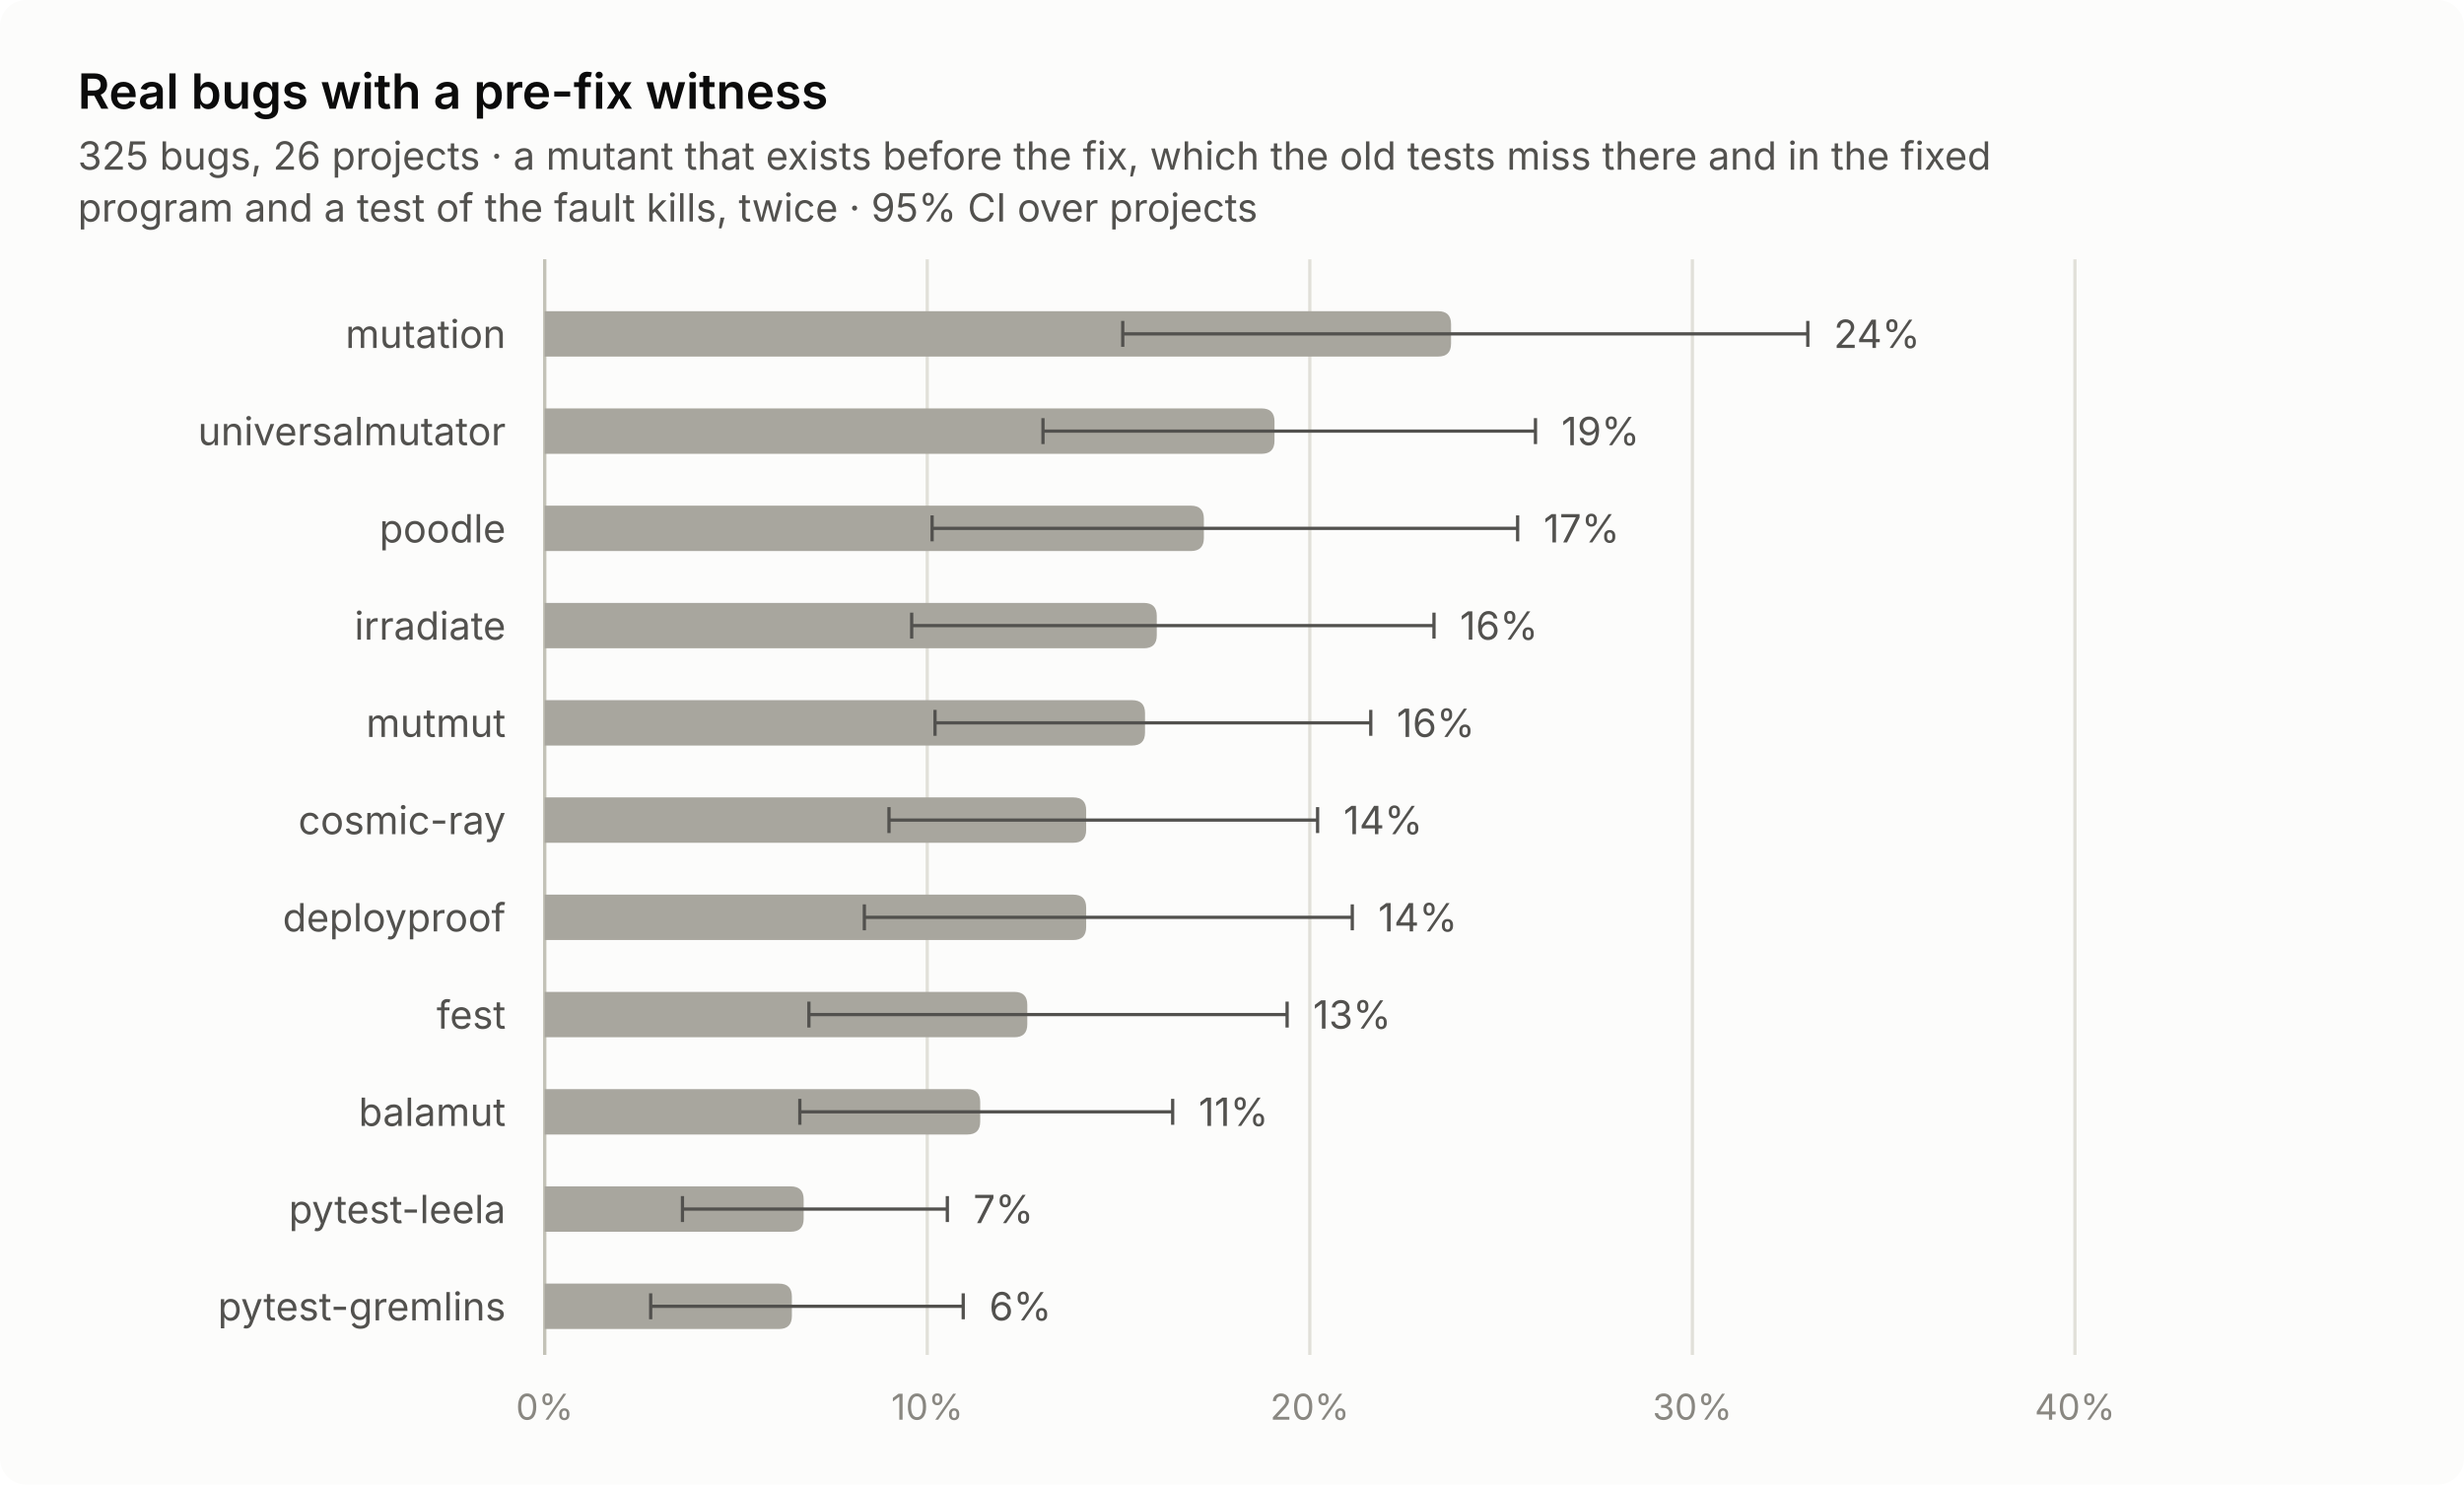
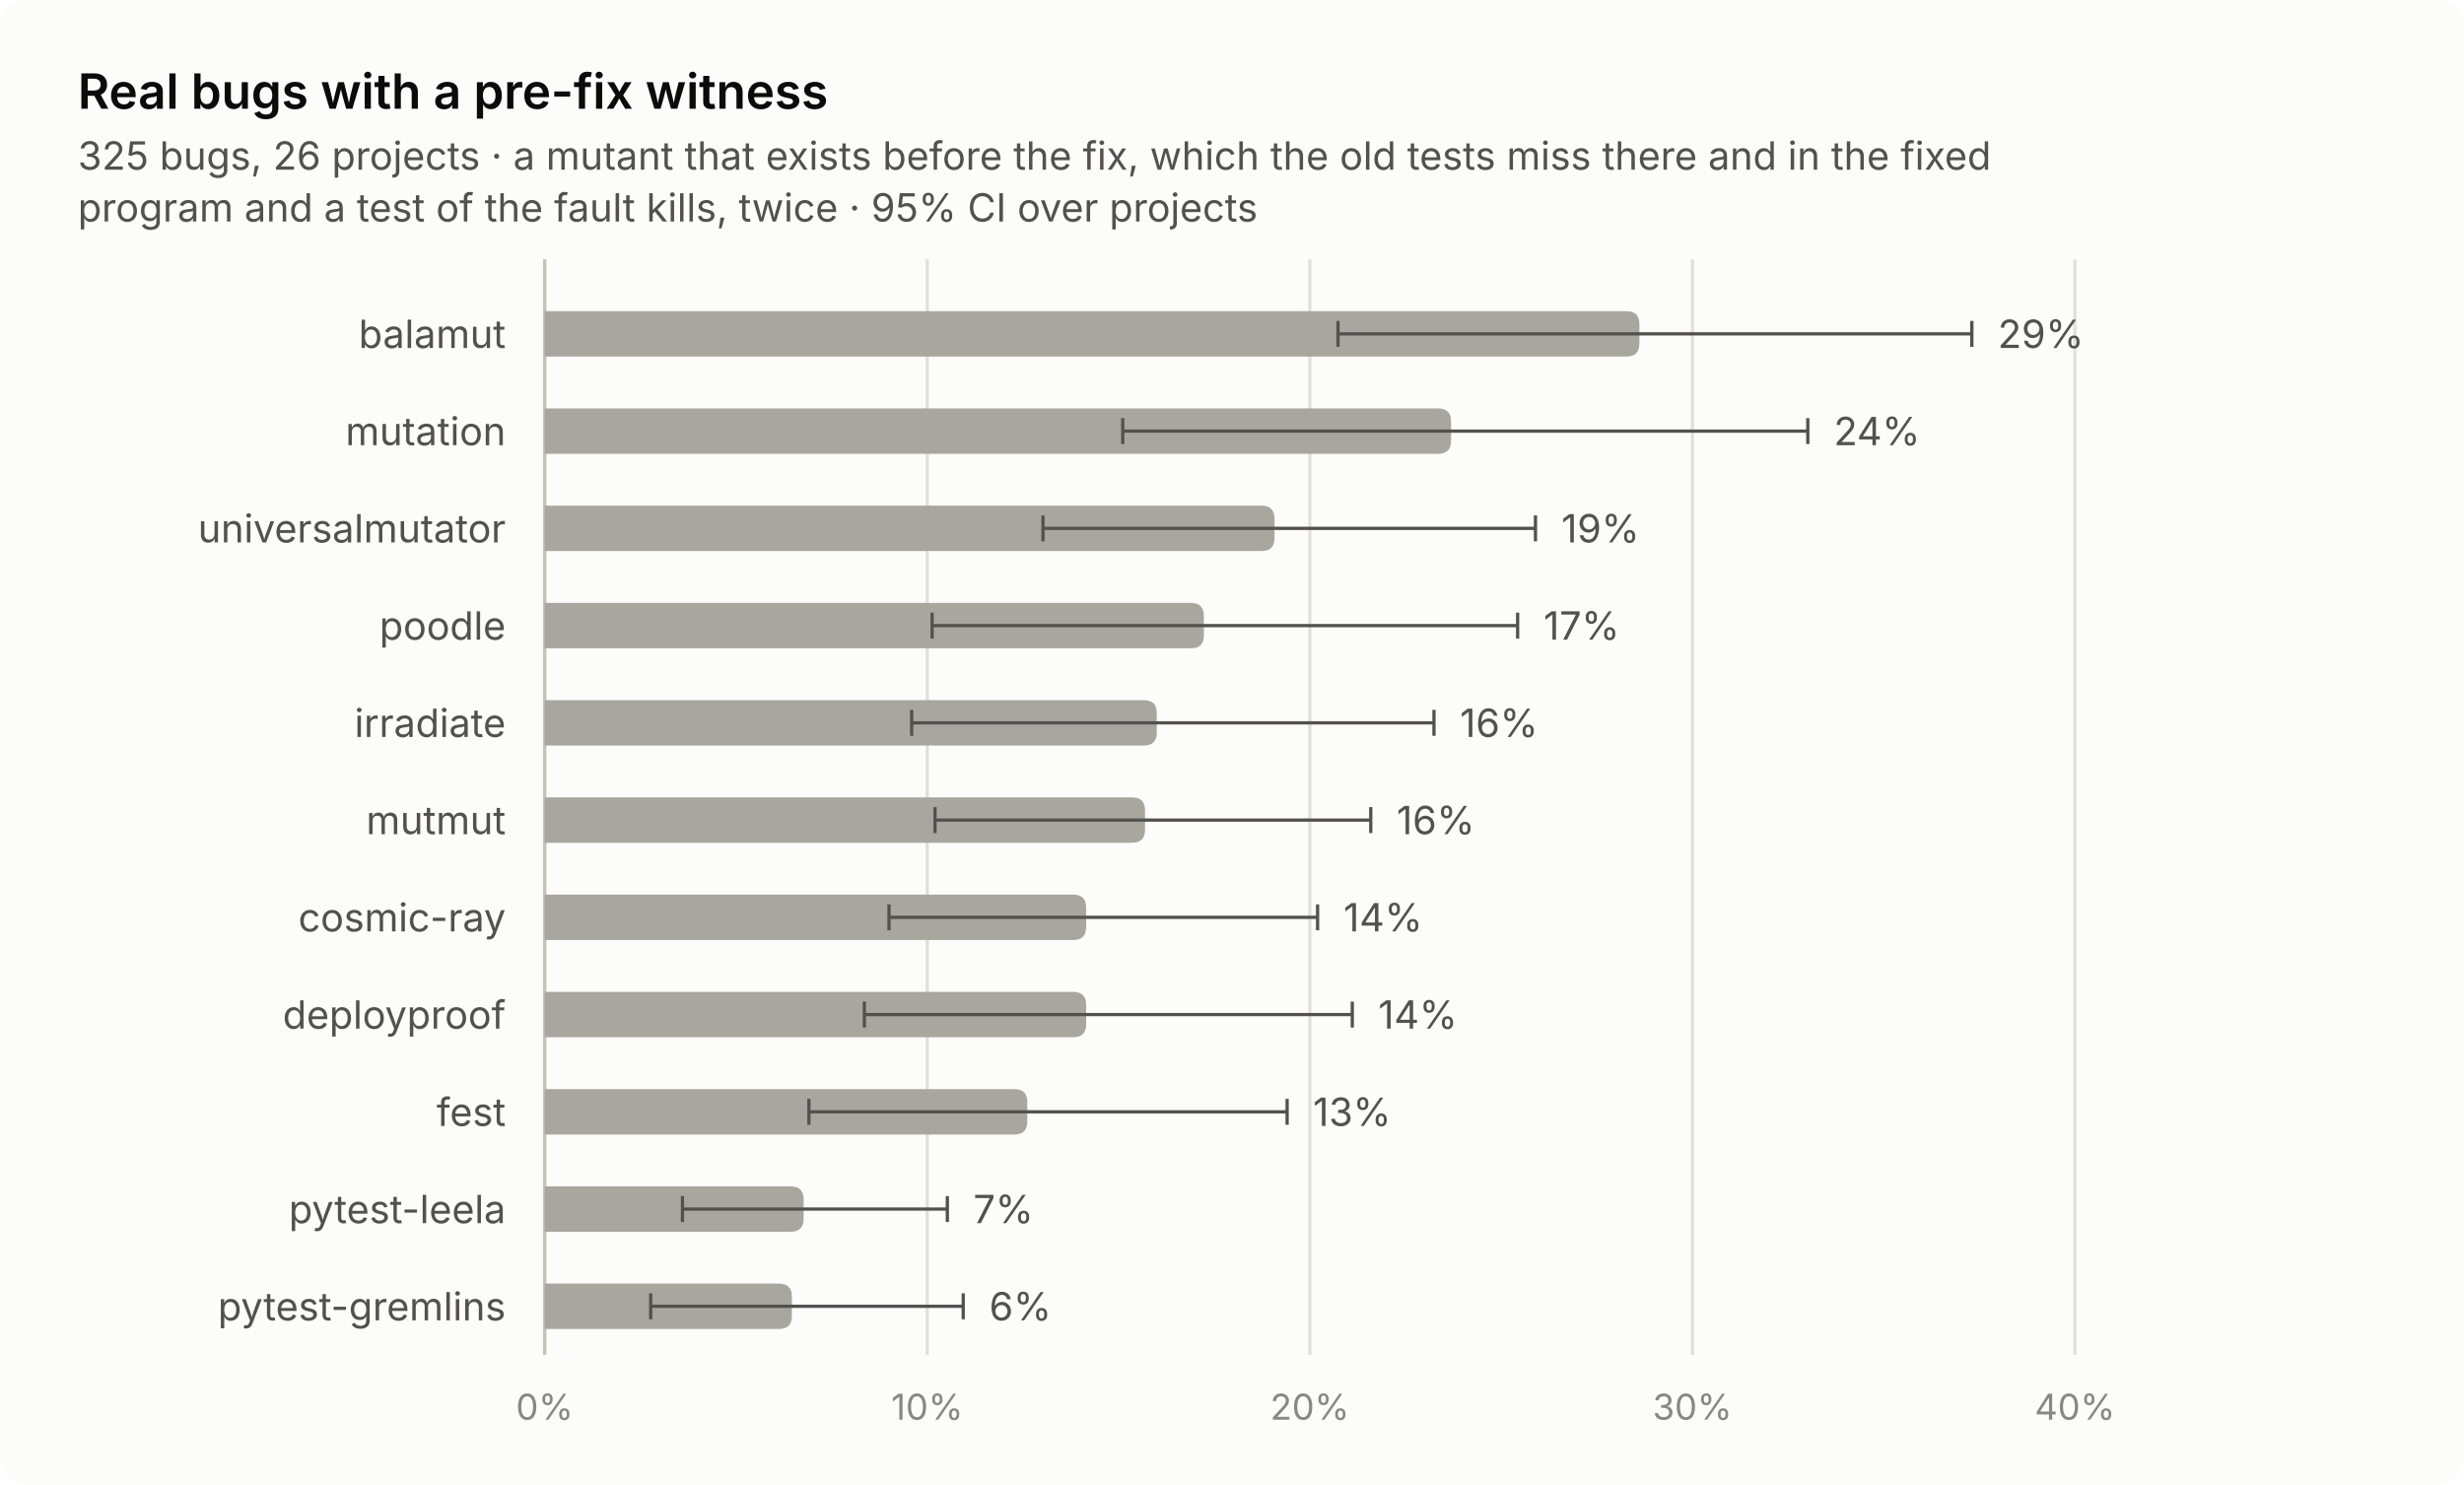
<svg xmlns="http://www.w3.org/2000/svg" width="760" height="458" viewBox="0 0 760 458" font-family="system-ui, -apple-system, &quot;Segoe UI&quot;, sans-serif" role="img" aria-label="Real bugs with a pre-fix witness">
  <rect width="760" height="458" fill="#fcfcfb" rx="8" />
  <text x="24.0" y="28.0" fill="#0b0b0b" font-size="15" font-weight="600" text-anchor="start" dominant-baseline="middle">Real bugs with a pre-fix witness</text>
  <text x="24.0" y="48.0" fill="#52514e" font-size="12" font-weight="400" text-anchor="start" dominant-baseline="middle">325 bugs, 26 projects · a mutant that exists before the fix, which the old tests miss there and in the fixed</text>
  <text x="24.0" y="64.0" fill="#52514e" font-size="12" font-weight="400" text-anchor="start" dominant-baseline="middle">program and a test of the fault kills, twice · 95% CI over projects</text>
  <g transform="translate(0,16)">
    <line x1="168.0" y1="64" x2="168.0" y2="402" stroke="#e1e0d9" stroke-width="1" />
    <text x="168.0" y="418.0" fill="#898781" font-size="11" font-weight="400" text-anchor="middle" dominant-baseline="middle">0%</text>
    <line x1="286.0" y1="64" x2="286.0" y2="402" stroke="#e1e0d9" stroke-width="1" />
    <text x="286.0" y="418.0" fill="#898781" font-size="11" font-weight="400" text-anchor="middle" dominant-baseline="middle">10%</text>
    <line x1="404.0" y1="64" x2="404.0" y2="402" stroke="#e1e0d9" stroke-width="1" />
    <text x="404.0" y="418.0" fill="#898781" font-size="11" font-weight="400" text-anchor="middle" dominant-baseline="middle">20%</text>
    <line x1="522.0" y1="64" x2="522.0" y2="402" stroke="#e1e0d9" stroke-width="1" />
    <text x="522.0" y="418.0" fill="#898781" font-size="11" font-weight="400" text-anchor="middle" dominant-baseline="middle">30%</text>
    <line x1="640.0" y1="64" x2="640.0" y2="402" stroke="#e1e0d9" stroke-width="1" />
    <text x="640.0" y="418.0" fill="#898781" font-size="11" font-weight="400" text-anchor="middle" dominant-baseline="middle">40%</text>
    <line x1="168" y1="64" x2="168" y2="402" stroke="#c3c2b7" stroke-width="1" />
-     <text x="156.0" y="87.0" fill="#52514e" font-size="12" font-weight="400" text-anchor="end" dominant-baseline="middle">mutation</text>
-     <path d="M168.00,80.00 H443.57 Q447.57,80.00 447.57,84.00 V90.00 Q447.57,94.00 443.57,94.00 H168.00 Z" fill="#a8a69e" />
-     <line x1="346.3" y1="87.0" x2="557.6" y2="87.0" stroke="#52514e" stroke-width="1" />
-     <line x1="346.3" y1="83.0" x2="346.3" y2="91.0" stroke="#52514e" stroke-width="1" />
-     <line x1="557.6" y1="83.0" x2="557.6" y2="91.0" stroke="#52514e" stroke-width="1" />
-     <text x="565.6" y="87.0" fill="#52514e" font-size="12" font-weight="400" text-anchor="start" dominant-baseline="middle">24%</text>
-     <text x="156.0" y="117.0" fill="#52514e" font-size="12" font-weight="400" text-anchor="end" dominant-baseline="middle">universalmutator</text>
-     <path d="M168.00,110.00 H389.11 Q393.11,110.00 393.11,114.00 V120.00 Q393.11,124.00 389.11,124.00 H168.00 Z" fill="#a8a69e" />
-     <line x1="321.7" y1="117.0" x2="473.6" y2="117.0" stroke="#52514e" stroke-width="1" />
-     <line x1="321.7" y1="113.0" x2="321.7" y2="121.0" stroke="#52514e" stroke-width="1" />
-     <line x1="473.6" y1="113.0" x2="473.6" y2="121.0" stroke="#52514e" stroke-width="1" />
-     <text x="481.6" y="117.0" fill="#52514e" font-size="12" font-weight="400" text-anchor="start" dominant-baseline="middle">19%</text>
-     <text x="156.0" y="147.0" fill="#52514e" font-size="12" font-weight="400" text-anchor="end" dominant-baseline="middle">poodle</text>
-     <path d="M168.00,140.00 H367.32 Q371.32,140.00 371.32,144.00 V150.00 Q371.32,154.00 367.32,154.00 H168.00 Z" fill="#a8a69e" />
-     <line x1="287.5" y1="147.0" x2="468.1" y2="147.0" stroke="#52514e" stroke-width="1" />
-     <line x1="287.5" y1="143.0" x2="287.5" y2="151.0" stroke="#52514e" stroke-width="1" />
-     <line x1="468.1" y1="143.0" x2="468.1" y2="151.0" stroke="#52514e" stroke-width="1" />
-     <text x="476.1" y="147.0" fill="#52514e" font-size="12" font-weight="400" text-anchor="start" dominant-baseline="middle">17%</text>
-     <text x="156.0" y="177.0" fill="#52514e" font-size="12" font-weight="400" text-anchor="end" dominant-baseline="middle">irradiate</text>
-     <path d="M168.00,170.00 H352.80 Q356.80,170.00 356.80,174.00 V180.00 Q356.80,184.00 352.80,184.00 H168.00 Z" fill="#a8a69e" />
-     <line x1="281.2" y1="177.0" x2="442.3" y2="177.0" stroke="#52514e" stroke-width="1" />
-     <line x1="281.2" y1="173.0" x2="281.2" y2="181.0" stroke="#52514e" stroke-width="1" />
-     <line x1="442.3" y1="173.0" x2="442.3" y2="181.0" stroke="#52514e" stroke-width="1" />
-     <text x="450.3" y="177.0" fill="#52514e" font-size="12" font-weight="400" text-anchor="start" dominant-baseline="middle">16%</text>
-     <text x="156.0" y="207.0" fill="#52514e" font-size="12" font-weight="400" text-anchor="end" dominant-baseline="middle">mutmut</text>
-     <path d="M168.00,200.00 H349.17 Q353.17,200.00 353.17,204.00 V210.00 Q353.17,214.00 349.17,214.00 H168.00 Z" fill="#a8a69e" />
-     <line x1="288.4" y1="207.0" x2="422.8" y2="207.0" stroke="#52514e" stroke-width="1" />
-     <line x1="288.4" y1="203.0" x2="288.4" y2="211.0" stroke="#52514e" stroke-width="1" />
-     <line x1="422.8" y1="203.0" x2="422.8" y2="211.0" stroke="#52514e" stroke-width="1" />
-     <text x="430.8" y="207.0" fill="#52514e" font-size="12" font-weight="400" text-anchor="start" dominant-baseline="middle">16%</text>
-     <text x="156.0" y="237.0" fill="#52514e" font-size="12" font-weight="400" text-anchor="end" dominant-baseline="middle">cosmic-ray</text>
-     <path d="M168.00,230.00 H331.02 Q335.02,230.00 335.02,234.00 V240.00 Q335.02,244.00 331.02,244.00 H168.00 Z" fill="#a8a69e" />
-     <line x1="274.2" y1="237.0" x2="406.4" y2="237.0" stroke="#52514e" stroke-width="1" />
-     <line x1="274.2" y1="233.0" x2="274.2" y2="241.0" stroke="#52514e" stroke-width="1" />
-     <line x1="406.4" y1="233.0" x2="406.4" y2="241.0" stroke="#52514e" stroke-width="1" />
-     <text x="414.4" y="237.0" fill="#52514e" font-size="12" font-weight="400" text-anchor="start" dominant-baseline="middle">14%</text>
-     <text x="156.0" y="267.0" fill="#52514e" font-size="12" font-weight="400" text-anchor="end" dominant-baseline="middle">deployproof</text>
+     <text x="156.0" y="87.0" fill="#52514e" font-size="12" font-weight="400" text-anchor="end" dominant-baseline="middle">balamut</text>
+     <path d="M168.00,80.00 H501.66 Q505.66,80.00 505.66,84.00 V90.00 Q505.66,94.00 501.66,94.00 H168.00 Z" fill="#a8a69e" />
+     <line x1="412.7" y1="87.0" x2="608.2" y2="87.0" stroke="#52514e" stroke-width="1" />
+     <line x1="412.7" y1="83.0" x2="412.7" y2="91.0" stroke="#52514e" stroke-width="1" />
+     <line x1="608.2" y1="83.0" x2="608.2" y2="91.0" stroke="#52514e" stroke-width="1" />
+     <text x="616.2" y="87.0" fill="#52514e" font-size="12" font-weight="400" text-anchor="start" dominant-baseline="middle">29%</text>
+     <text x="156.0" y="117.0" fill="#52514e" font-size="12" font-weight="400" text-anchor="end" dominant-baseline="middle">mutation</text>
+     <path d="M168.00,110.00 H443.57 Q447.57,110.00 447.57,114.00 V120.00 Q447.57,124.00 443.57,124.00 H168.00 Z" fill="#a8a69e" />
+     <line x1="346.3" y1="117.0" x2="557.6" y2="117.0" stroke="#52514e" stroke-width="1" />
+     <line x1="346.3" y1="113.0" x2="346.3" y2="121.0" stroke="#52514e" stroke-width="1" />
+     <line x1="557.6" y1="113.0" x2="557.6" y2="121.0" stroke="#52514e" stroke-width="1" />
+     <text x="565.6" y="117.0" fill="#52514e" font-size="12" font-weight="400" text-anchor="start" dominant-baseline="middle">24%</text>
+     <text x="156.0" y="147.0" fill="#52514e" font-size="12" font-weight="400" text-anchor="end" dominant-baseline="middle">universalmutator</text>
+     <path d="M168.00,140.00 H389.11 Q393.11,140.00 393.11,144.00 V150.00 Q393.11,154.00 389.11,154.00 H168.00 Z" fill="#a8a69e" />
+     <line x1="321.7" y1="147.0" x2="473.6" y2="147.0" stroke="#52514e" stroke-width="1" />
+     <line x1="321.7" y1="143.0" x2="321.7" y2="151.0" stroke="#52514e" stroke-width="1" />
+     <line x1="473.6" y1="143.0" x2="473.6" y2="151.0" stroke="#52514e" stroke-width="1" />
+     <text x="481.6" y="147.0" fill="#52514e" font-size="12" font-weight="400" text-anchor="start" dominant-baseline="middle">19%</text>
+     <text x="156.0" y="177.0" fill="#52514e" font-size="12" font-weight="400" text-anchor="end" dominant-baseline="middle">poodle</text>
+     <path d="M168.00,170.00 H367.32 Q371.32,170.00 371.32,174.00 V180.00 Q371.32,184.00 367.32,184.00 H168.00 Z" fill="#a8a69e" />
+     <line x1="287.5" y1="177.0" x2="468.1" y2="177.0" stroke="#52514e" stroke-width="1" />
+     <line x1="287.5" y1="173.0" x2="287.5" y2="181.0" stroke="#52514e" stroke-width="1" />
+     <line x1="468.1" y1="173.0" x2="468.1" y2="181.0" stroke="#52514e" stroke-width="1" />
+     <text x="476.1" y="177.0" fill="#52514e" font-size="12" font-weight="400" text-anchor="start" dominant-baseline="middle">17%</text>
+     <text x="156.0" y="207.0" fill="#52514e" font-size="12" font-weight="400" text-anchor="end" dominant-baseline="middle">irradiate</text>
+     <path d="M168.00,200.00 H352.80 Q356.80,200.00 356.80,204.00 V210.00 Q356.80,214.00 352.80,214.00 H168.00 Z" fill="#a8a69e" />
+     <line x1="281.2" y1="207.0" x2="442.3" y2="207.0" stroke="#52514e" stroke-width="1" />
+     <line x1="281.2" y1="203.0" x2="281.2" y2="211.0" stroke="#52514e" stroke-width="1" />
+     <line x1="442.3" y1="203.0" x2="442.3" y2="211.0" stroke="#52514e" stroke-width="1" />
+     <text x="450.3" y="207.0" fill="#52514e" font-size="12" font-weight="400" text-anchor="start" dominant-baseline="middle">16%</text>
+     <text x="156.0" y="237.0" fill="#52514e" font-size="12" font-weight="400" text-anchor="end" dominant-baseline="middle">mutmut</text>
+     <path d="M168.00,230.00 H349.17 Q353.17,230.00 353.17,234.00 V240.00 Q353.17,244.00 349.17,244.00 H168.00 Z" fill="#a8a69e" />
+     <line x1="288.4" y1="237.0" x2="422.8" y2="237.0" stroke="#52514e" stroke-width="1" />
+     <line x1="288.4" y1="233.0" x2="288.4" y2="241.0" stroke="#52514e" stroke-width="1" />
+     <line x1="422.8" y1="233.0" x2="422.8" y2="241.0" stroke="#52514e" stroke-width="1" />
+     <text x="430.8" y="237.0" fill="#52514e" font-size="12" font-weight="400" text-anchor="start" dominant-baseline="middle">16%</text>
+     <text x="156.0" y="267.0" fill="#52514e" font-size="12" font-weight="400" text-anchor="end" dominant-baseline="middle">cosmic-ray</text>
    <path d="M168.00,260.00 H331.02 Q335.02,260.00 335.02,264.00 V270.00 Q335.02,274.00 331.02,274.00 H168.00 Z" fill="#a8a69e" />
-     <line x1="266.6" y1="267.0" x2="417.1" y2="267.0" stroke="#52514e" stroke-width="1" />
-     <line x1="266.6" y1="263.0" x2="266.6" y2="271.0" stroke="#52514e" stroke-width="1" />
-     <line x1="417.1" y1="263.0" x2="417.1" y2="271.0" stroke="#52514e" stroke-width="1" />
-     <text x="425.1" y="267.0" fill="#52514e" font-size="12" font-weight="400" text-anchor="start" dominant-baseline="middle">14%</text>
-     <text x="156.0" y="297.0" fill="#52514e" font-size="12" font-weight="400" text-anchor="end" dominant-baseline="middle">fest</text>
-     <path d="M168.00,290.00 H312.86 Q316.86,290.00 316.86,294.00 V300.00 Q316.86,304.00 312.86,304.00 H168.00 Z" fill="#a8a69e" />
-     <line x1="249.5" y1="297.0" x2="397.0" y2="297.0" stroke="#52514e" stroke-width="1" />
-     <line x1="249.5" y1="293.0" x2="249.5" y2="301.0" stroke="#52514e" stroke-width="1" />
-     <line x1="397.0" y1="293.0" x2="397.0" y2="301.0" stroke="#52514e" stroke-width="1" />
-     <text x="405.0" y="297.0" fill="#52514e" font-size="12" font-weight="400" text-anchor="start" dominant-baseline="middle">13%</text>
-     <text x="156.0" y="327.0" fill="#52514e" font-size="12" font-weight="400" text-anchor="end" dominant-baseline="middle">balamut</text>
-     <path d="M168.00,320.00 H298.34 Q302.34,320.00 302.34,324.00 V330.00 Q302.34,334.00 298.34,334.00 H168.00 Z" fill="#a8a69e" />
-     <line x1="246.7" y1="327.0" x2="361.7" y2="327.0" stroke="#52514e" stroke-width="1" />
-     <line x1="246.7" y1="323.0" x2="246.7" y2="331.0" stroke="#52514e" stroke-width="1" />
-     <line x1="361.7" y1="323.0" x2="361.7" y2="331.0" stroke="#52514e" stroke-width="1" />
-     <text x="369.7" y="327.0" fill="#52514e" font-size="12" font-weight="400" text-anchor="start" dominant-baseline="middle">11%</text>
+     <line x1="274.2" y1="267.0" x2="406.4" y2="267.0" stroke="#52514e" stroke-width="1" />
+     <line x1="274.2" y1="263.0" x2="274.2" y2="271.0" stroke="#52514e" stroke-width="1" />
+     <line x1="406.4" y1="263.0" x2="406.4" y2="271.0" stroke="#52514e" stroke-width="1" />
+     <text x="414.4" y="267.0" fill="#52514e" font-size="12" font-weight="400" text-anchor="start" dominant-baseline="middle">14%</text>
+     <text x="156.0" y="297.0" fill="#52514e" font-size="12" font-weight="400" text-anchor="end" dominant-baseline="middle">deployproof</text>
+     <path d="M168.00,290.00 H331.02 Q335.02,290.00 335.02,294.00 V300.00 Q335.02,304.00 331.02,304.00 H168.00 Z" fill="#a8a69e" />
+     <line x1="266.6" y1="297.0" x2="417.1" y2="297.0" stroke="#52514e" stroke-width="1" />
+     <line x1="266.6" y1="293.0" x2="266.6" y2="301.0" stroke="#52514e" stroke-width="1" />
+     <line x1="417.1" y1="293.0" x2="417.1" y2="301.0" stroke="#52514e" stroke-width="1" />
+     <text x="425.1" y="297.0" fill="#52514e" font-size="12" font-weight="400" text-anchor="start" dominant-baseline="middle">14%</text>
+     <text x="156.0" y="327.0" fill="#52514e" font-size="12" font-weight="400" text-anchor="end" dominant-baseline="middle">fest</text>
+     <path d="M168.00,320.00 H312.86 Q316.86,320.00 316.86,324.00 V330.00 Q316.86,334.00 312.86,334.00 H168.00 Z" fill="#a8a69e" />
+     <line x1="249.5" y1="327.0" x2="397.0" y2="327.0" stroke="#52514e" stroke-width="1" />
+     <line x1="249.5" y1="323.0" x2="249.5" y2="331.0" stroke="#52514e" stroke-width="1" />
+     <line x1="397.0" y1="323.0" x2="397.0" y2="331.0" stroke="#52514e" stroke-width="1" />
+     <text x="405.0" y="327.0" fill="#52514e" font-size="12" font-weight="400" text-anchor="start" dominant-baseline="middle">13%</text>
    <text x="156.0" y="357.0" fill="#52514e" font-size="12" font-weight="400" text-anchor="end" dominant-baseline="middle">pytest-leela</text>
    <path d="M168.00,350.00 H243.88 Q247.88,350.00 247.88,354.00 V360.00 Q247.88,364.00 243.88,364.00 H168.00 Z" fill="#a8a69e" />
    <line x1="210.5" y1="357.0" x2="292.2" y2="357.0" stroke="#52514e" stroke-width="1" />
    <line x1="210.5" y1="353.0" x2="210.5" y2="361.0" stroke="#52514e" stroke-width="1" />
    <line x1="292.2" y1="353.0" x2="292.2" y2="361.0" stroke="#52514e" stroke-width="1" />
    <text x="300.2" y="357.0" fill="#52514e" font-size="12" font-weight="400" text-anchor="start" dominant-baseline="middle">7%</text>
    <text x="156.0" y="387.0" fill="#52514e" font-size="12" font-weight="400" text-anchor="end" dominant-baseline="middle">pytest-gremlins</text>
    <path d="M168.00,380.00 H240.25 Q244.25,380.00 244.25,384.00 V390.00 Q244.25,394.00 240.25,394.00 H168.00 Z" fill="#a8a69e" />
    <line x1="200.7" y1="387.0" x2="297.1" y2="387.0" stroke="#52514e" stroke-width="1" />
    <line x1="200.7" y1="383.0" x2="200.7" y2="391.0" stroke="#52514e" stroke-width="1" />
    <line x1="297.1" y1="383.0" x2="297.1" y2="391.0" stroke="#52514e" stroke-width="1" />
    <text x="305.1" y="387.0" fill="#52514e" font-size="12" font-weight="400" text-anchor="start" dominant-baseline="middle">6%</text>
  </g>
</svg>
